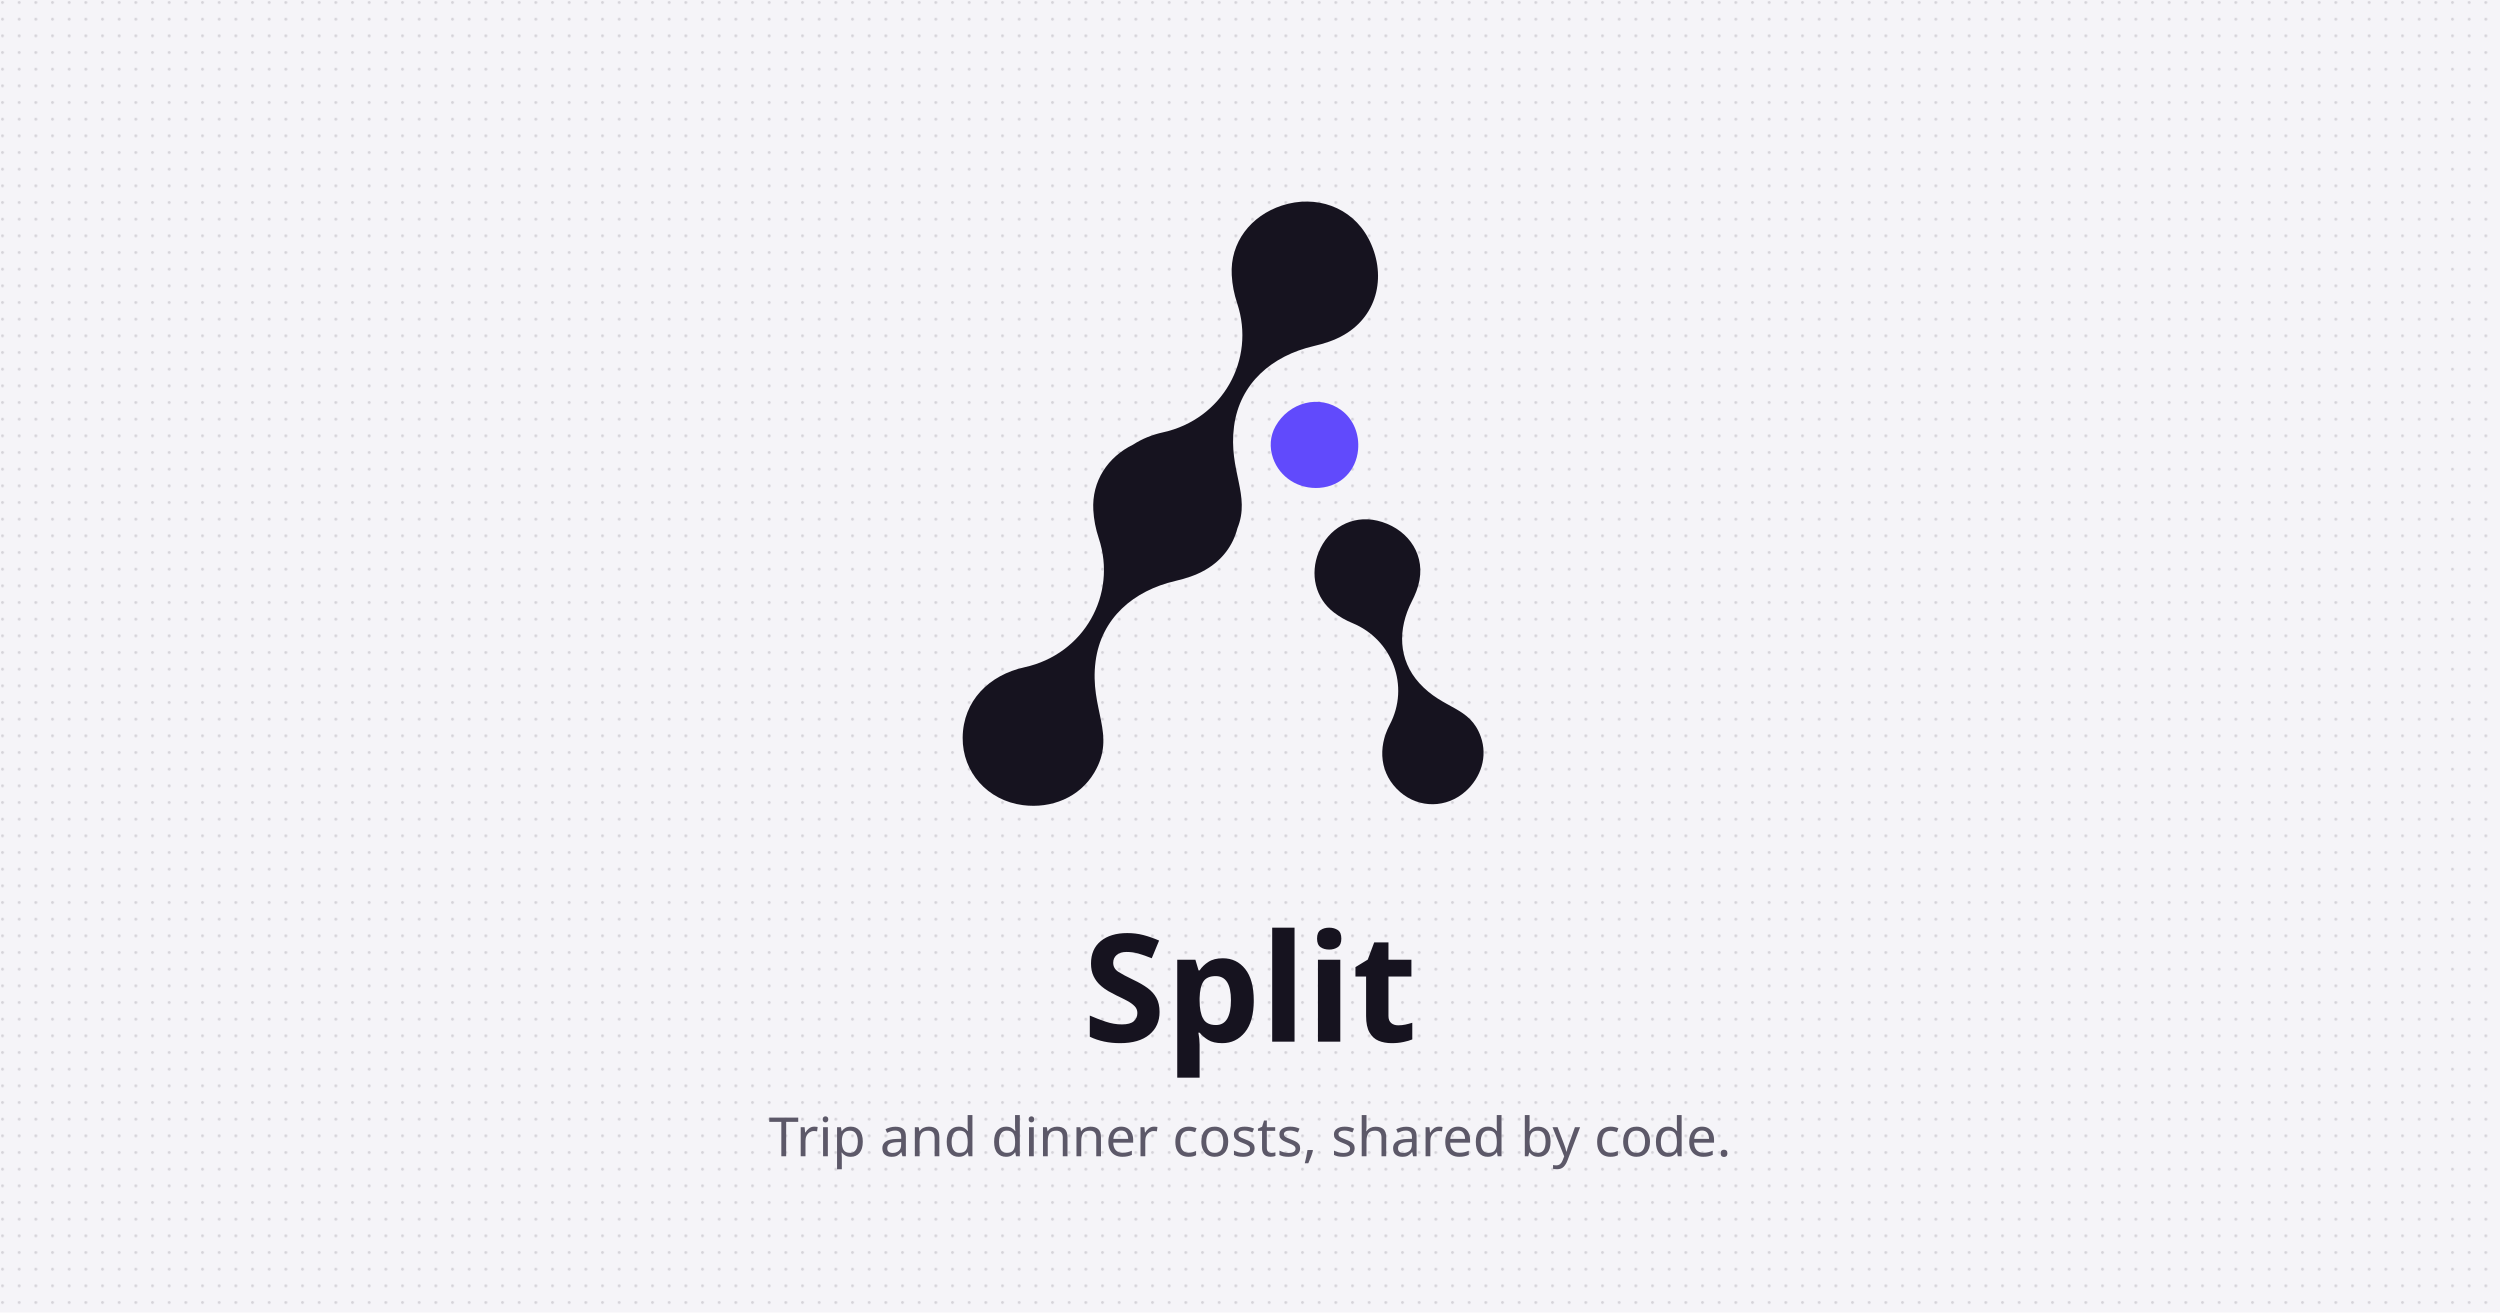
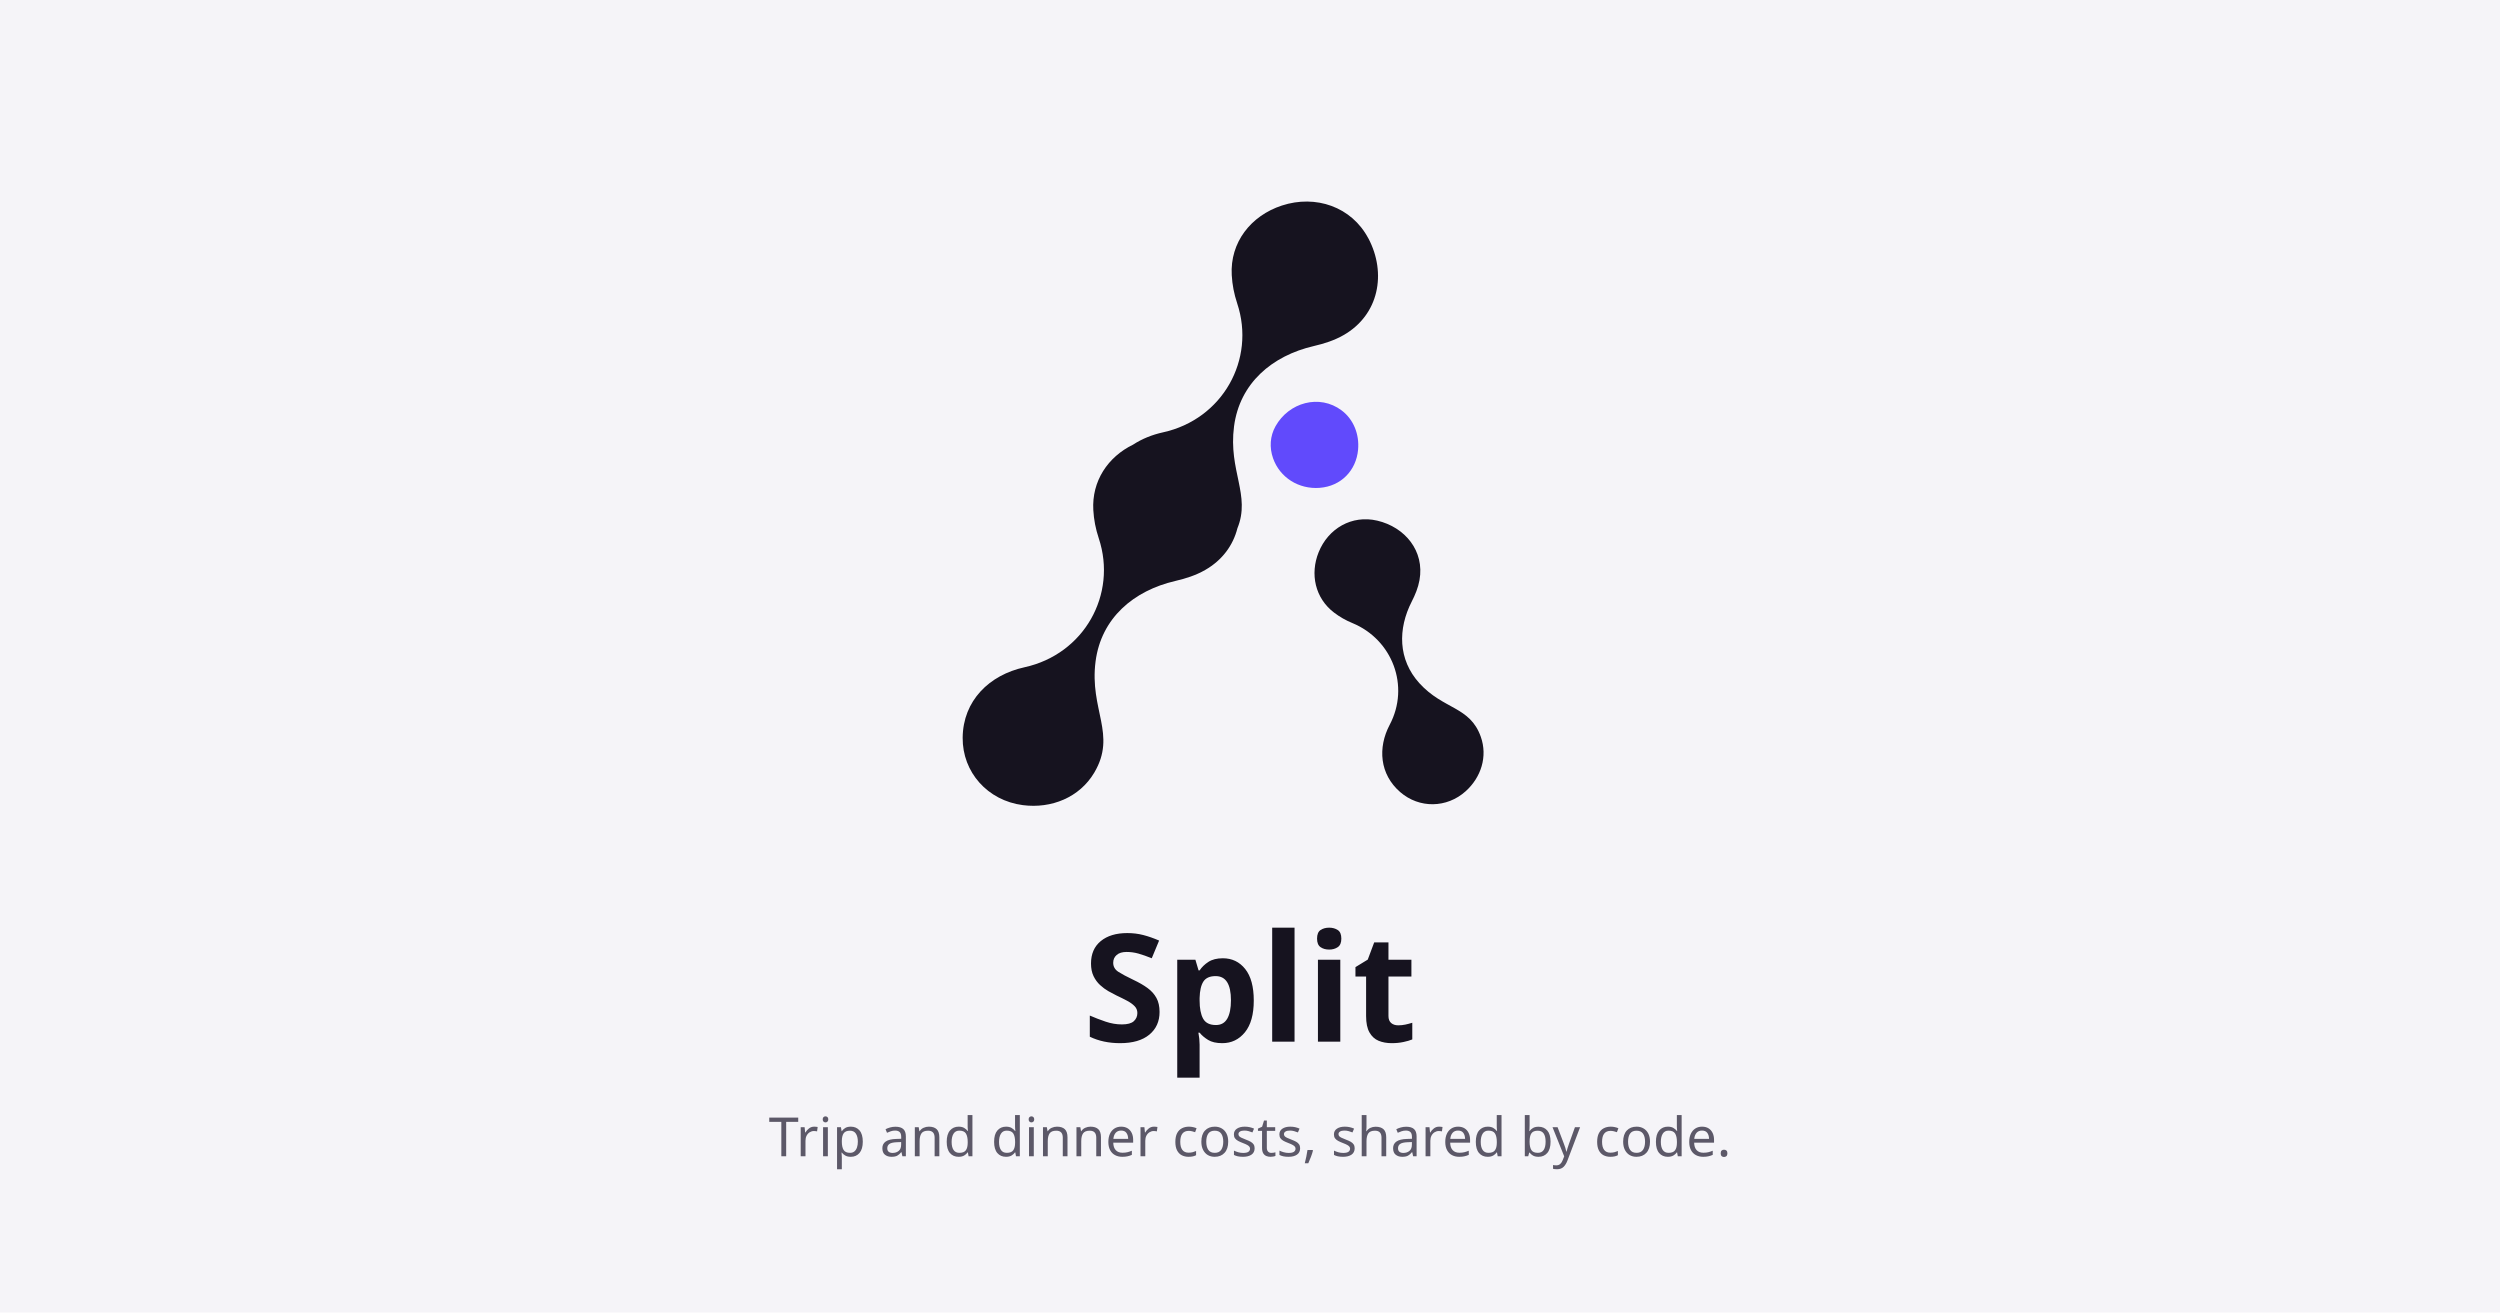
<svg xmlns="http://www.w3.org/2000/svg" width="1200" height="630" viewBox="0 0 1200 630" fill="none">
  <rect width="1200" height="630" fill="#f5f4f8" />
-   <defs>
-     <pattern id="dots" x="0" y="0" width="8" height="8" patternUnits="userSpaceOnUse">
-       <circle cx="1.2" cy="1.2" r="0.7" fill="#16131f" fill-opacity="0.14" />
-     </pattern>
-   </defs>
-   <rect width="1200" height="630" fill="url(#dots)" />
  <g transform="translate(462 96) scale(0.9)">
    <path d="M216.457 20.49C207.557 3.6 188.367 -2.96 170.317 2.96C153.777 8.39 142.607 22.63 143.597 40.08C143.887 45.2 144.817 50.07 146.517 55.19C156.437 85.08 138.717 116.95 106.917 123.92C101.047 125.21 95.637 127.43 90.977 130.47C77.527 137.01 68.887 149.93 69.767 165.36C70.057 170.48 70.987 175.35 72.687 180.47C82.607 210.36 64.887 242.23 33.087 249.2C14.297 253.31 0.257 267.01 0.087 286.79C-0.073 305.18 13.407 320.31 32.197 322.74C47.407 324.71 62.467 318.63 70.297 305.37C82.377 284.91 67.597 271.91 70.977 246.04C73.997 222.95 91.277 208.34 113.527 203.17C119.097 201.88 124.407 200.19 129.397 197.34C138.657 192.05 144.347 184.05 146.617 175.09C153.847 157.36 141.717 144.46 144.817 120.76C147.837 97.67 165.117 83.06 187.367 77.89C192.937 76.6 198.247 74.91 203.237 72.06C222.197 61.22 226.247 39 216.487 20.49H216.457Z" fill="#16131f" />
    <path d="M243.691 257.73C256.531 271.86 270.641 269.96 276.421 286.27C280.171 296.84 276.551 307.95 268.381 315.31C258.291 324.41 243.581 324.58 233.421 315.76C222.481 306.27 221.381 292.11 227.831 279.9C238.751 259.24 229.231 234.43 207.971 225.65C204.331 224.15 201.181 222.34 198.191 220.07C188.011 212.33 185.271 199.47 189.941 187.86C195.041 175.2 207.621 167.84 221.171 171C236.021 174.47 246.521 187.22 243.731 202.72C243.001 206.79 241.471 210.49 239.601 214.15C232.131 228.75 232.231 245.11 243.691 257.73Z" fill="#16131f" />
    <path d="M190.517 153.52C179.377 154.37 169.257 148.08 165.627 137.73C163.617 131.99 164.007 125.92 166.937 120.67C174.037 107.96 190.387 103.35 202.207 112.22C208.597 117.02 211.727 125.02 210.977 133.2C209.957 144.23 201.947 152.64 190.517 153.51V153.52Z" fill="#614afc" />
  </g>
  <text x="600" y="500" text-anchor="middle" font-family="'Plus Jakarta Sans', system-ui, sans-serif" font-size="72" font-weight="700" fill="#16131f">Split</text>
  <text x="600" y="555" text-anchor="middle" font-family="'DM Sans', system-ui, sans-serif" font-size="26" fill="#5c5868">Trip and dinner costs, shared by code.</text>
</svg>
